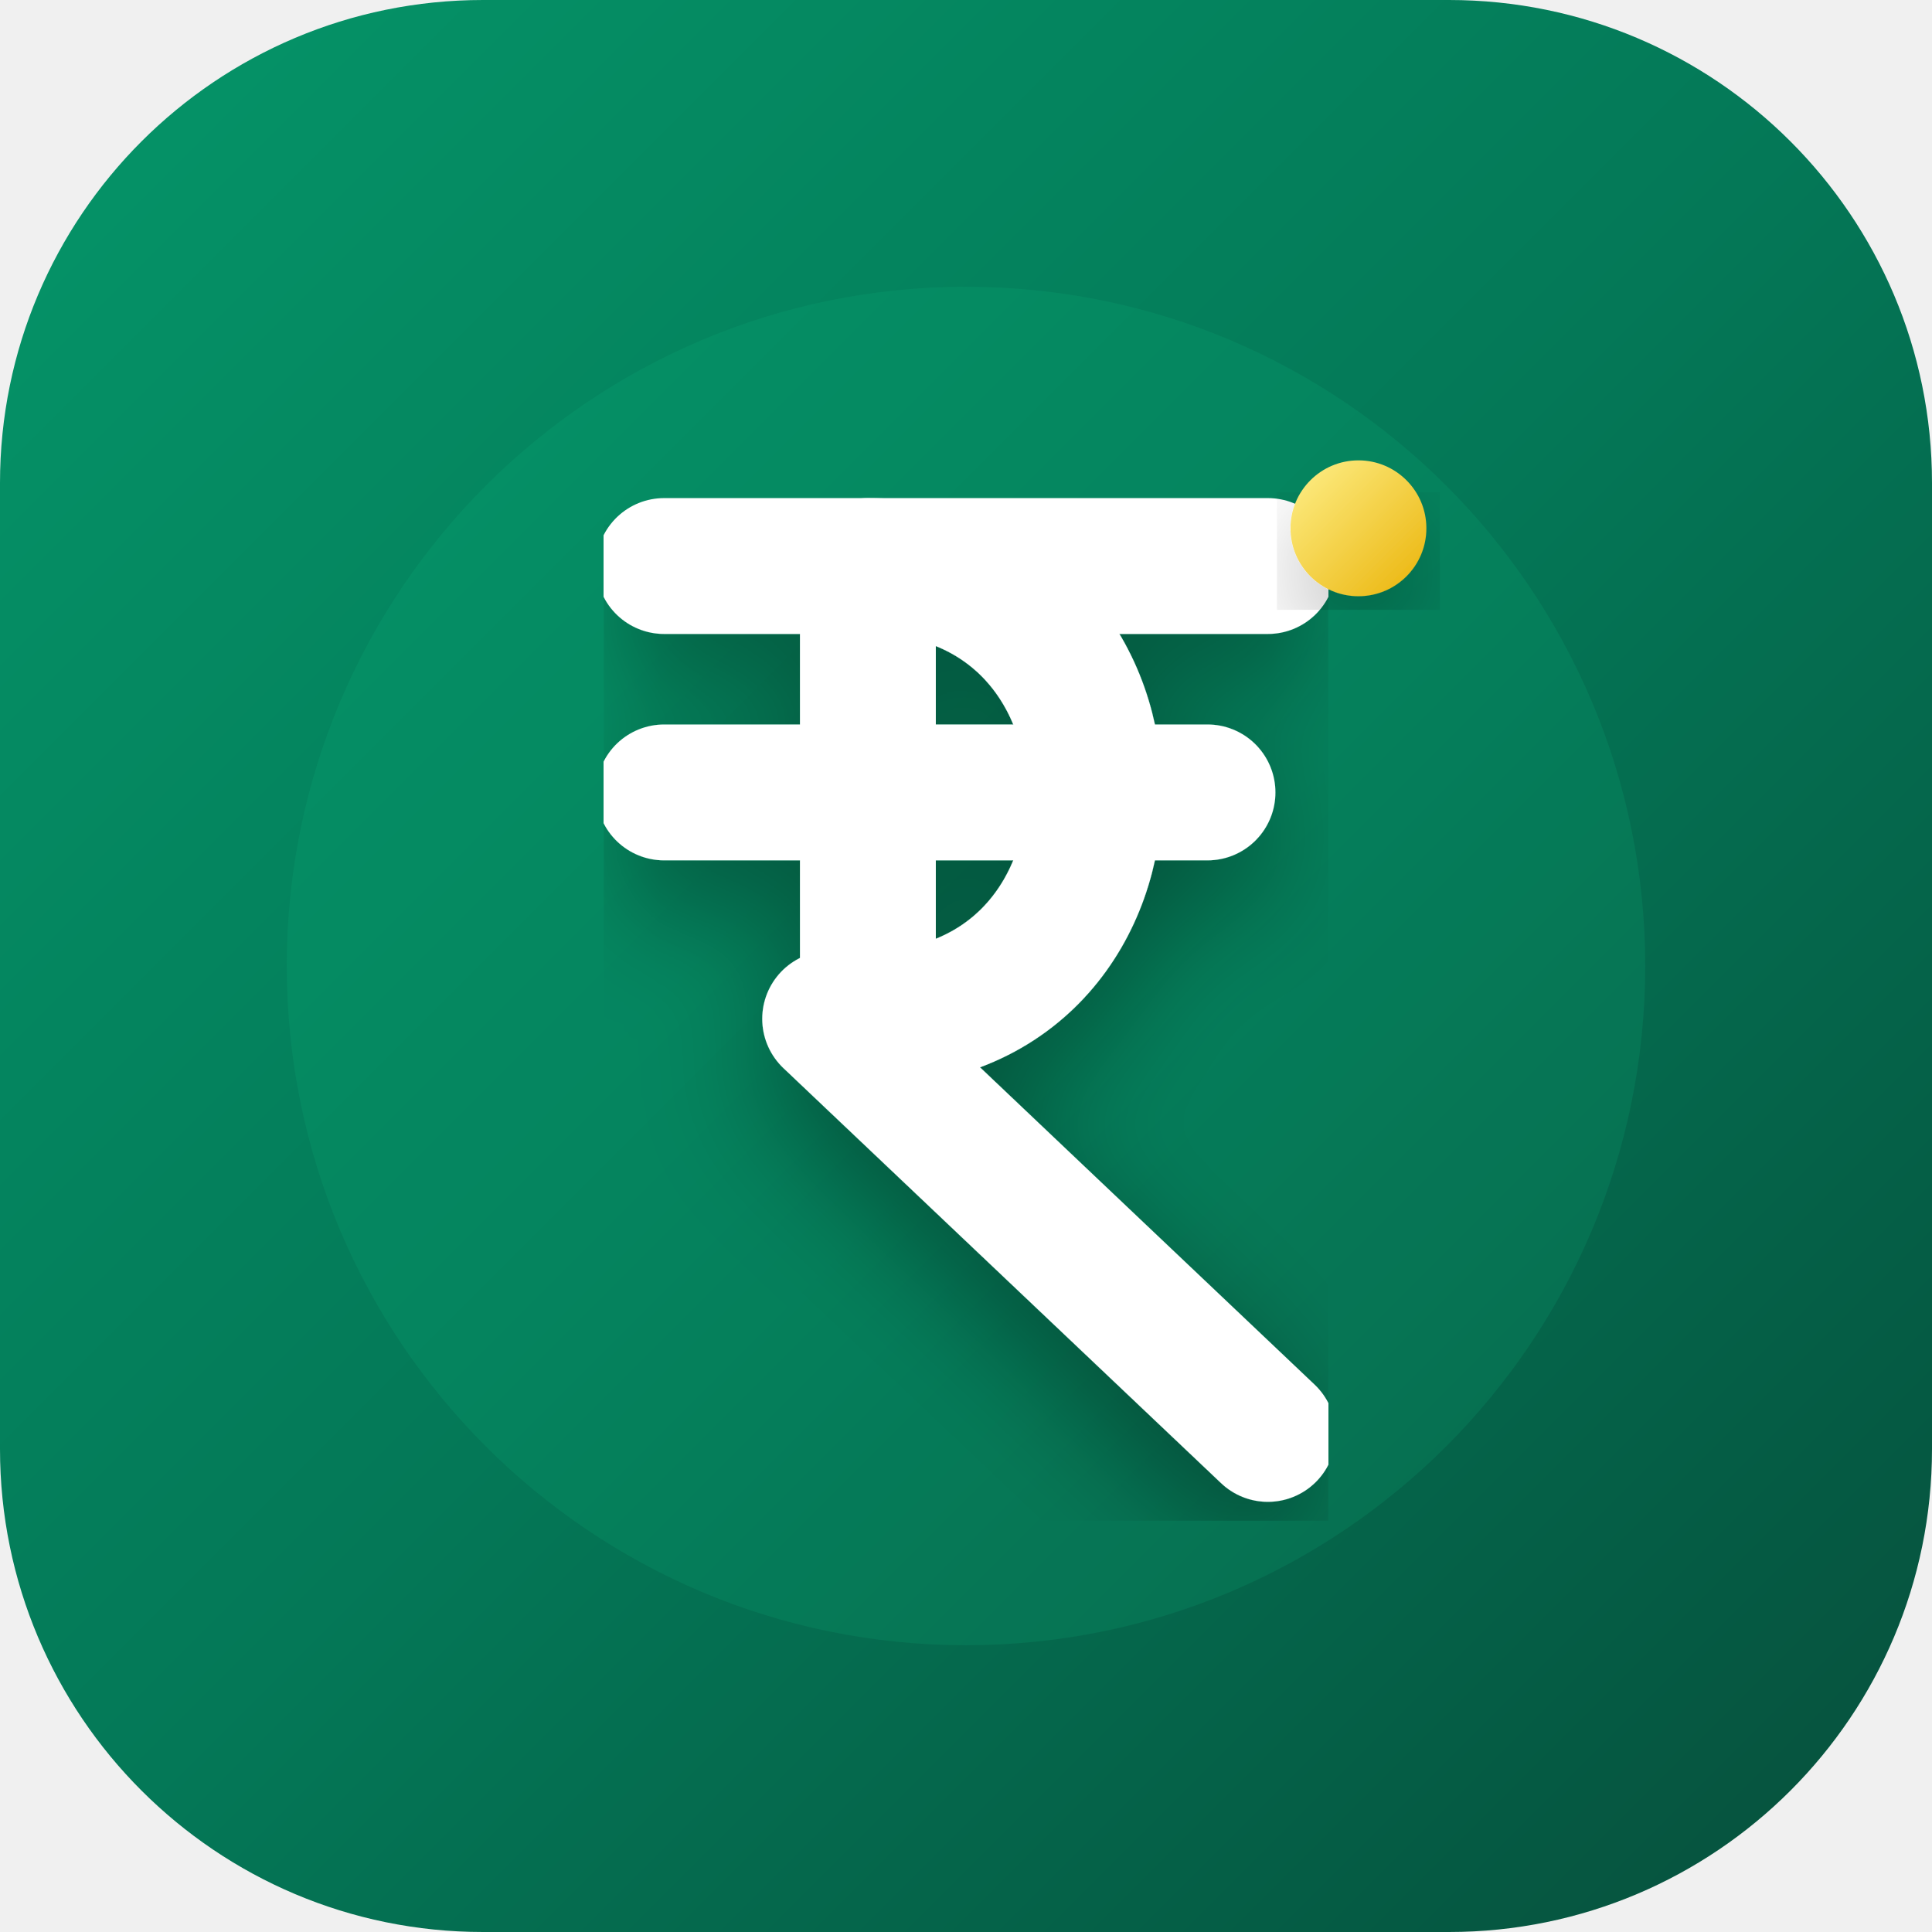
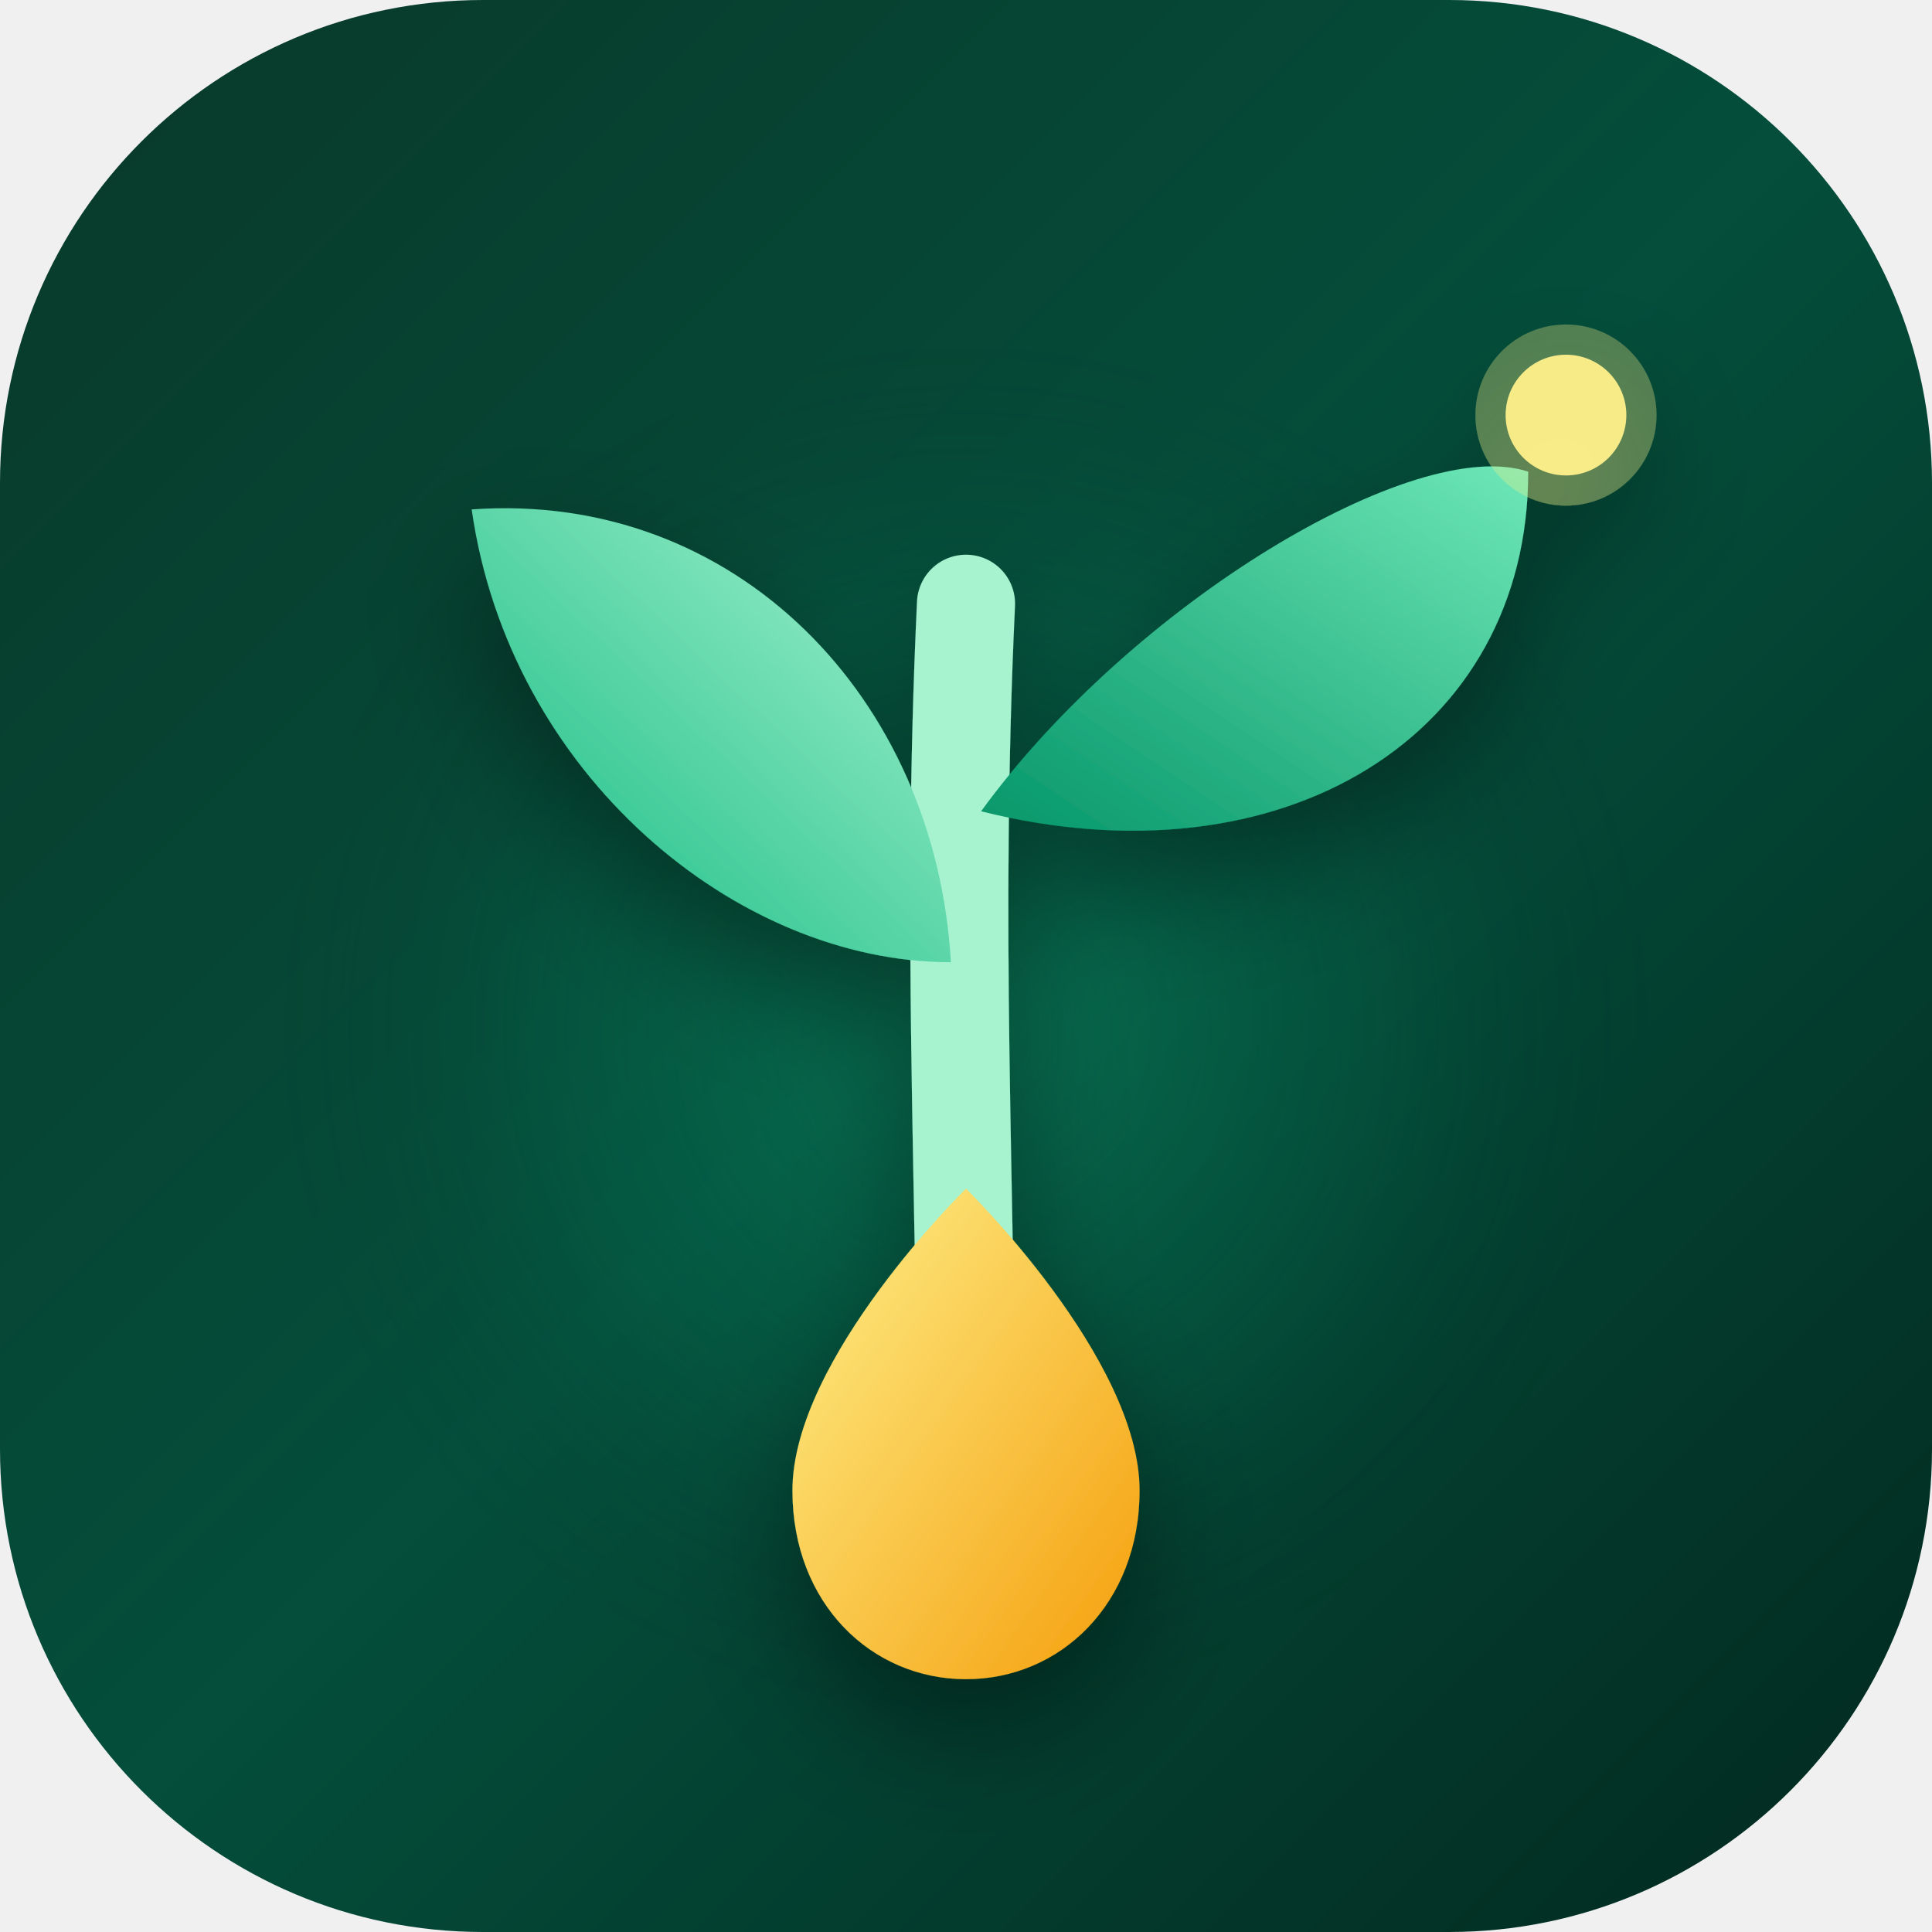
<svg xmlns="http://www.w3.org/2000/svg" viewBox="0 0 512 512" width="100%" height="100%">
  <defs>
-     <linearGradient id="bgGrad" x1="0%" y1="0%" x2="100%" y2="100%">
+     <linearGradient id="rupyaBg" x1="0%" y1="0%" x2="100%" y2="100%">
+       <stop offset="0%" stop-color="#093829" />
+       <stop offset="50%" stop-color="#044e3b" />
+       <stop offset="100%" stop-color="#02281e" />
+     </linearGradient>
+     <linearGradient id="leafGradLeft" x1="0%" y1="100%" x2="100%" y2="0%">
+       <stop offset="0%" stop-color="#10b981" />
+       <stop offset="100%" stop-color="#a7f3d0" />
+     </linearGradient>
+     <linearGradient id="leafGradRight" x1="0%" y1="100%" x2="100%" y2="0%">
      <stop offset="0%" stop-color="#059669" />
-       <stop offset="50%" stop-color="#047857" />
-       <stop offset="100%" stop-color="#064e3b" />
+       <stop offset="100%" stop-color="#6ee7b7" />
    </linearGradient>
-     <linearGradient id="goldGrad" x1="0%" y1="0%" x2="100%" y2="100%">
+     <linearGradient id="seedGrad" x1="0%" y1="0%" x2="100%" y2="100%">
      <stop offset="0%" stop-color="#fef08a" />
-       <stop offset="100%" stop-color="#eab308" />
+       <stop offset="100%" stop-color="#f59e0b" />
    </linearGradient>
-     <filter id="shadow" x="-10%" y="-10%" width="120%" height="120%">
-       <feDropShadow dx="0" dy="12" stdDeviation="16" flood-color="#000" flood-opacity="0.35" />
+     <radialGradient id="ambientGlow" cx="50%" cy="52%" r="48%">
+       <stop offset="0%" stop-color="#10b981" stop-opacity="0.32" />
+       <stop offset="60%" stop-color="#059669" stop-opacity="0.12" />
+       <stop offset="100%" stop-color="#02281e" stop-opacity="0" />
+     </radialGradient>
+     <filter id="shadow" x="-20%" y="-20%" width="140%" height="140%">
+       <feDropShadow dx="0" dy="14" stdDeviation="16" flood-color="#000000" flood-opacity="0.4" />
    </filter>
  </defs>
-   <rect width="512" height="512" rx="128" fill="url(#bgGrad)" />
-   <circle cx="256" cy="256" r="180" fill="#10b981" opacity="0.15" />
-   <g filter="url(#shadow)" fill="none" stroke="#ffffff" stroke-width="36" stroke-linecap="round" stroke-linejoin="round">
-     <path d="M 176 150 L 336 150" />
-     <path d="M 176 210 L 320 210" />
-     <path d="M 230 150 L 230 270 C 310 270 310 150 230 150" />
-     <path d="M 220 270 L 336 380" />
+   <rect width="512" height="512" rx="128" fill="url(#rupyaBg)" />
+   <circle cx="256" cy="265" r="190" fill="url(#ambientGlow)" />
+   <g filter="url(#shadow)">
+     <path d="M 256 385 C 256 315 252 245 256 160" stroke="#a7f3d0" stroke-width="26" stroke-linecap="round" fill="none" />
+     <path d="M 252 255 C 195 255 135 205 125 135 C 195 130 248 185 252 255 Z" fill="url(#leafGradLeft)" />
+     <path d="M 260 215 C 300 160 375 115 405 125 C 405 195 340 235 260 215 Z" fill="url(#leafGradRight)" />
+     <path d="M 210 395 C 210 360 256 315 256 315 C 256 315 302 360 302 395 C 302 425 281 445 256 445 C 231 445 210 425 210 395 Z" fill="url(#seedGrad)" />
+     <circle cx="415" cy="110" r="16" fill="#fef08a" opacity="0.95" />
+     <circle cx="415" cy="110" r="24" fill="#fef08a" opacity="0.3" />
  </g>
-   <circle cx="360" cy="140" r="18" fill="url(#goldGrad)" filter="url(#shadow)" />
</svg>
